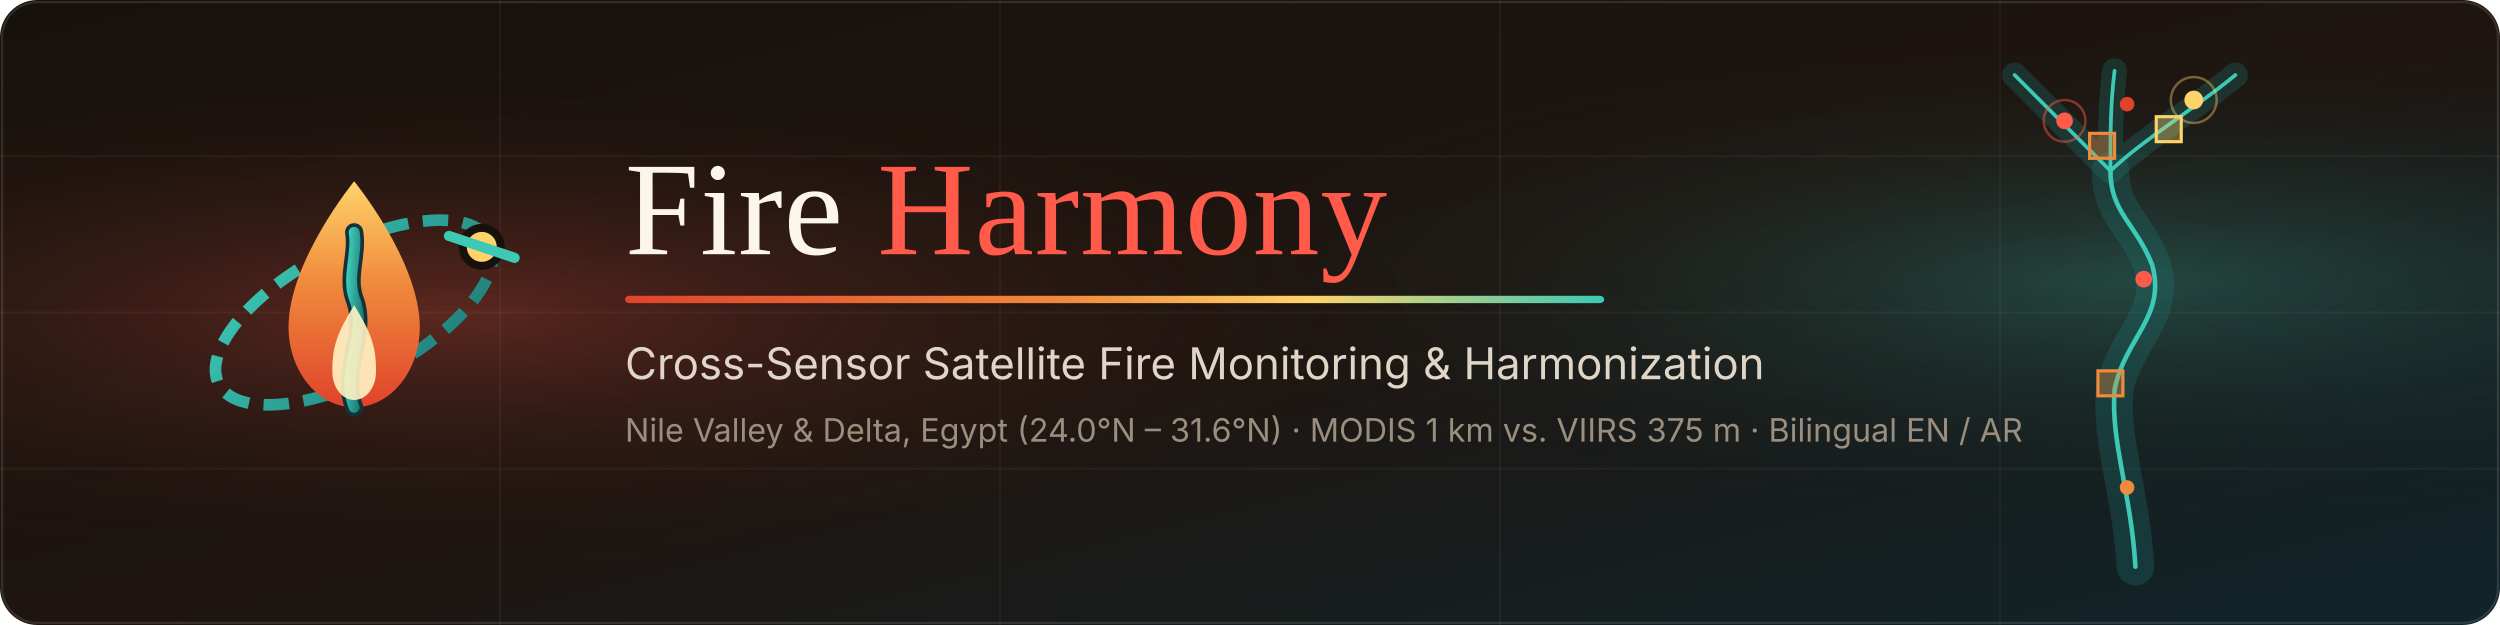
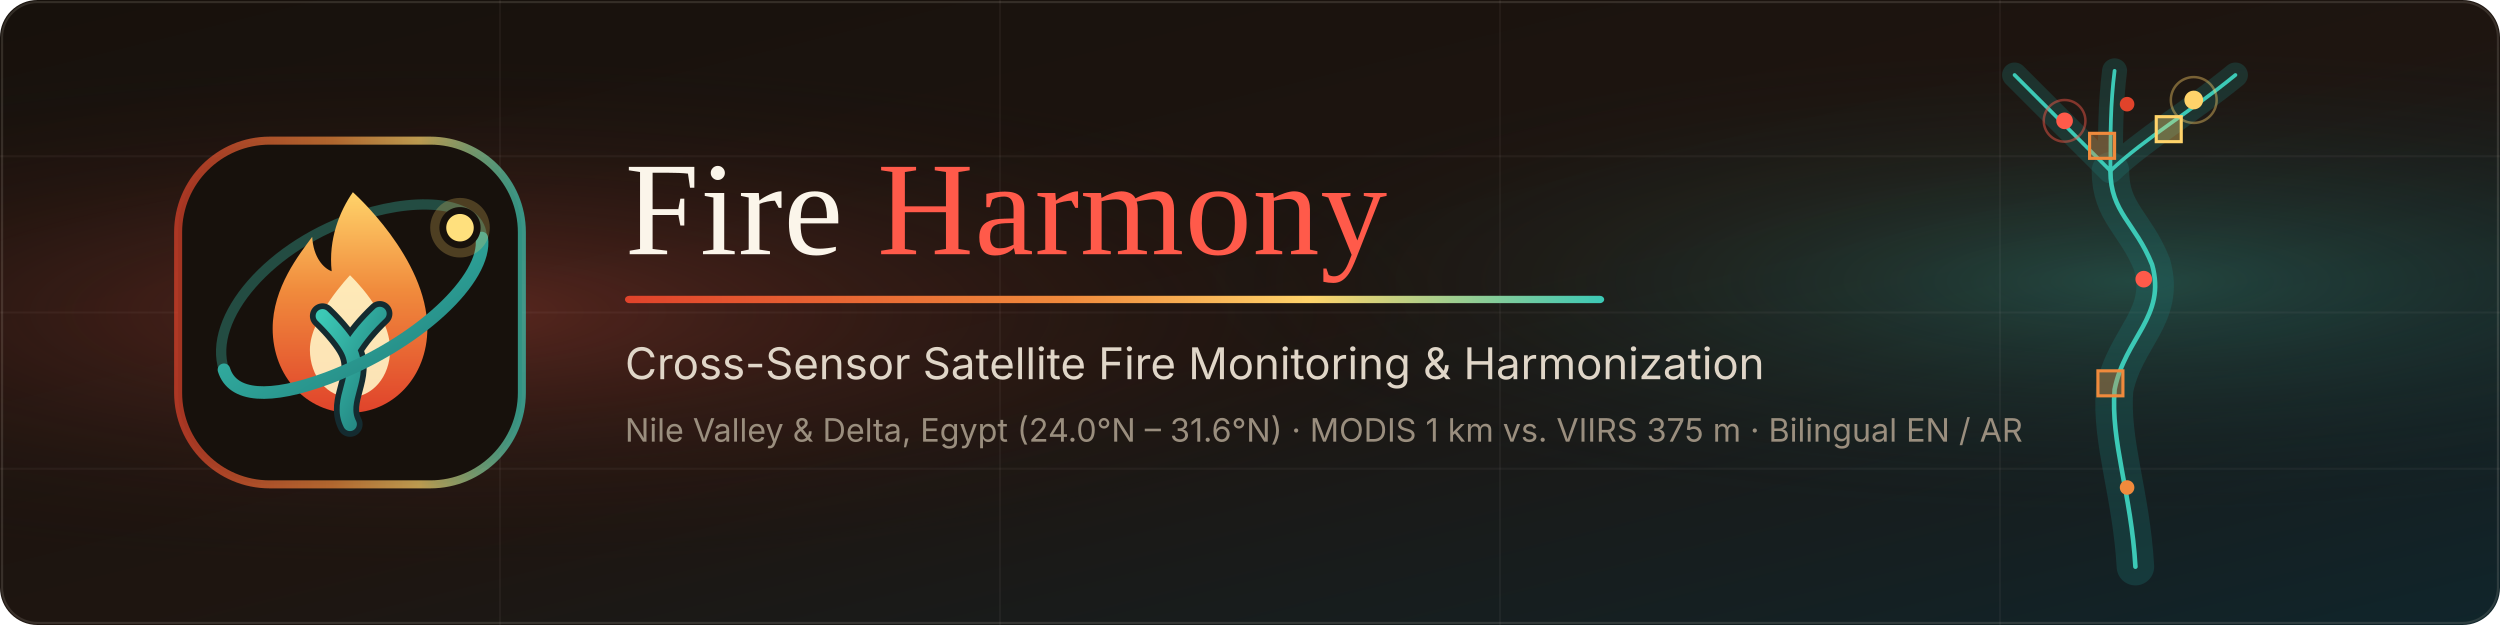
<svg xmlns="http://www.w3.org/2000/svg" viewBox="0 0 1200 300" width="1200" height="300" role="img" aria-label="Fire Harmony — Cross-Sensor Satellite Fire Monitoring for the Nile Valley and Delta">
  <defs>
    <linearGradient id="bgGrad" x1="0%" y1="0%" x2="100%" y2="100%">
      <stop offset="0%" stop-color="#17110c" />
      <stop offset="52%" stop-color="#1e1510" />
      <stop offset="100%" stop-color="#10252b" />
    </linearGradient>
    <radialGradient id="glowLeft" cx="18%" cy="50%" r="42%">
      <stop offset="0%" stop-color="#ff5a4a" stop-opacity="0.28" />
      <stop offset="100%" stop-color="#17110c" stop-opacity="0" />
    </radialGradient>
    <radialGradient id="glowRight" cx="85%" cy="45%" r="38%">
      <stop offset="0%" stop-color="#3cc9b6" stop-opacity="0.26" />
      <stop offset="100%" stop-color="#10252b" stop-opacity="0" />
    </radialGradient>
    <linearGradient id="fireGrad" x1="0%" y1="100%" x2="0%" y2="0%">
      <stop offset="0%" stop-color="#e0432b" />
      <stop offset="55%" stop-color="#f08a3c" />
      <stop offset="100%" stop-color="#ffd36a" />
    </linearGradient>
    <linearGradient id="nileGrad" x1="0%" y1="0%" x2="100%" y2="100%">
      <stop offset="0%" stop-color="#3cc9b6" />
      <stop offset="100%" stop-color="#1f7a78" />
    </linearGradient>
    <linearGradient id="accentLine" x1="0%" y1="0%" x2="100%" y2="0%">
      <stop offset="0%" stop-color="#e0432b" />
      <stop offset="45%" stop-color="#f08a3c" />
      <stop offset="70%" stop-color="#ffd36a" />
      <stop offset="100%" stop-color="#3cc9b6" />
    </linearGradient>
  </defs>
  <rect width="1200" height="300" rx="18" fill="url(#bgGrad)" />
  <rect width="1200" height="300" rx="18" fill="url(#glowLeft)" />
  <rect width="1200" height="300" rx="18" fill="url(#glowRight)" />
  <rect x="1" y="1" width="1198" height="298" rx="17" fill="none" stroke="#e0d6c8" stroke-opacity="0.14" />
  <g stroke="#e0d6c8" stroke-opacity="0.05" stroke-width="1">
    <line x1="0" y1="75" x2="1200" y2="75" />
    <line x1="0" y1="150" x2="1200" y2="150" />
    <line x1="0" y1="225" x2="1200" y2="225" />
    <line x1="240" y1="0" x2="240" y2="300" />
    <line x1="480" y1="0" x2="480" y2="300" />
    <line x1="720" y1="0" x2="720" y2="300" />
    <line x1="960" y1="0" x2="960" y2="300" />
  </g>
-   <g transform="translate(86, 66) scale(3.5)">
-     <ellipse cx="24" cy="24" rx="21" ry="9" fill="none" stroke="url(#nileGrad)" stroke-width="1.6" stroke-dasharray="3.5 2" transform="rotate(-28 24 24)" />
-     <circle cx="41.5" cy="15" r="2.6" fill="#ffd36a" stroke="#17110c" stroke-width="1.1" />
-     <line x1="37" y1="13.5" x2="46" y2="16.5" stroke="#3cc9b6" stroke-width="1.4" stroke-linecap="round" />
-     <path d="M24 6 C24 6 15 17 15 26 C15 32 19 37 24 37 C29 37 33 32 33 26 C33 17 24 6 24 6 Z" fill="url(#fireGrad)" />
-     <path d="M24 37 C22 32 26 27 24 22 C23 19 24.5 16 24 13" fill="none" stroke="#14323a" stroke-width="2.5" stroke-linecap="round" />
-     <path d="M24 37 C22 32 26 27 24 22 C23 19 24.5 16 24 13" fill="none" stroke="url(#nileGrad)" stroke-width="1.5" stroke-linecap="round" />
-     <path d="M24 23 C21.5 27 21 29 21 32 C21 34.5 22.5 36 24 36 C25.5 36 27 34.5 27 32 C27 29 26.5 27 24 23 Z" fill="#fff3c4" opacity="0.9" />
+   <g transform="translate(80, 62) scale(2.75)">
+     <rect x="2" y="2" width="60" height="60" rx="16" fill="#17110c" stroke="url(#accentLine)" stroke-opacity="0.7" stroke-width="1.4" />
+     <path d="M 10 42 C 7 33, 18 20, 34 15 C 45 11.5, 55 13, 55 19" fill="none" stroke="#3cc9b6" stroke-opacity="0.32" stroke-width="1.8" stroke-linecap="round" />
+     <path d="M 32.5 11 C 32.5 11, 45.5 22.5, 45.5 34.8 C 45.5 43.2, 39.5 49.5, 32 49.5 C 24.5 49.5, 18.5 43.2, 18.5 34.8 C 18.5 27.6, 23.2 21.8, 25.4 18.8 C 25.6 22.4, 27.4 24.3, 28.8 24.8 C 28.2 19.2, 30.2 14.3, 32.5 11 Z" fill="url(#fireGrad)" />
+     <path d="M 32 25.5 C 32 25.5, 39 32, 39 38.5 C 39 43.2, 35.9 46.8, 32 46.8 C 28.1 46.8, 25 43.2, 25 38.5 C 25 32.8, 32 25.5, 32 25.5 Z" fill="#fff3c4" opacity="0.9" />
+     <path d="M 32 51.5 C 29.8 47.2, 34.4 43.2, 32 38.5 C 31.3 37.1, 29.5 34.8, 27.2 32.6 M 32 38.5 C 33.4 36.2, 35.1 34.2, 37.2 32.2" fill="none" stroke="#142b30" stroke-width="4.4" stroke-linecap="round" stroke-linejoin="round" />
+     <path d="M 32 51.5 C 29.8 47.2, 34.4 43.2, 32 38.5 C 31.3 37.1, 29.5 34.8, 27.2 32.6 M 32 38.5 C 33.4 36.2, 35.1 34.2, 37.2 32.2" fill="none" stroke="url(#nileGrad)" stroke-width="2.4" stroke-linecap="round" stroke-linejoin="round" />
+     <path d="M 55 19 C 56 26, 44 37.5, 28 43.5 C 18 47.2, 11.5 46.8, 10 42" fill="none" stroke="url(#nileGrad)" stroke-width="2.2" stroke-linecap="round" />
+     <circle cx="51.2" cy="17.2" r="5.2" fill="#ffd36a" opacity="0.24" />
+     <circle cx="51.2" cy="17.2" r="3" fill="#ffe07d" stroke="#17110c" stroke-width="1.2" />
  </g>
  <text x="300" y="122" font-family="Georgia, 'Times New Roman', serif" font-size="64" fill="#fbf5ea" letter-spacing="0.5">
    Fire <tspan fill="#ff5a4a">Harmony</tspan>
  </text>
  <rect x="300" y="142" width="470" height="3.5" rx="2" fill="url(#accentLine)" />
  <text x="300" y="182" font-family="system-ui, -apple-system, 'Segoe UI', sans-serif" font-size="21" fill="#e0d6c8">
    Cross-Sensor Satellite Fire Monitoring &amp; Harmonization
  </text>
  <text x="300" y="212" font-family="system-ui, -apple-system, 'Segoe UI', sans-serif" font-size="15.5" fill="#9a8e7e">
    Nile Valley &amp; Delta, Egypt (24.0°N – 31.6°N) · MODIS 1 km vs. VIIRS 375 m · Bilingual EN / AR
  </text>
  <g transform="translate(885, 22)" fill="none">
    <path d="M140 250 C138 215 128 190 130 165 C135 140 155 130 148 105 C140 85 128 80 128 60" stroke="#1f7a78" stroke-width="18" stroke-opacity="0.28" stroke-linecap="round" />
    <path d="M128 60 C112 44 100 32 82 14 M128 60 C145 44 166 32 188 14 M128 60 C128 42 128 28 130 12" stroke="#1f7a78" stroke-width="12" stroke-opacity="0.28" stroke-linecap="round" />
    <path d="M140 250 C138 215 128 190 130 165 C135 140 155 130 148 105 C140 85 128 80 128 60" stroke="#3cc9b6" stroke-width="2.2" stroke-linecap="round" />
    <path d="M128 60 C112 44 100 32 82 14 M128 60 C145 44 166 32 188 14 M128 60 C128 42 128 28 130 12" stroke="#3cc9b6" stroke-width="1.8" stroke-linecap="round" />
    <rect x="122" y="156" width="12" height="12" fill="#f08a3c" fill-opacity="0.35" stroke="#f08a3c" stroke-width="1.5" />
    <rect x="118" y="42" width="12" height="12" fill="#f08a3c" fill-opacity="0.35" stroke="#f08a3c" stroke-width="1.5" />
    <rect x="150" y="34" width="12" height="12" fill="#ffd36a" fill-opacity="0.35" stroke="#ffd36a" stroke-width="1.5" />
    <circle cx="106" cy="36" r="4" fill="#ff5a4a" />
    <circle cx="136" cy="28" r="3.5" fill="#e0432b" />
    <circle cx="168" cy="26" r="4.5" fill="#ffd36a" />
    <circle cx="144" cy="112" r="4" fill="#ff5a4a" />
    <circle cx="136" cy="212" r="3.5" fill="#f08a3c" />
    <circle cx="106" cy="36" r="10" stroke="#ff5a4a" stroke-opacity="0.45" stroke-width="1.2" />
    <circle cx="168" cy="26" r="11" stroke="#ffd36a" stroke-opacity="0.4" stroke-width="1.2" />
  </g>
</svg>
